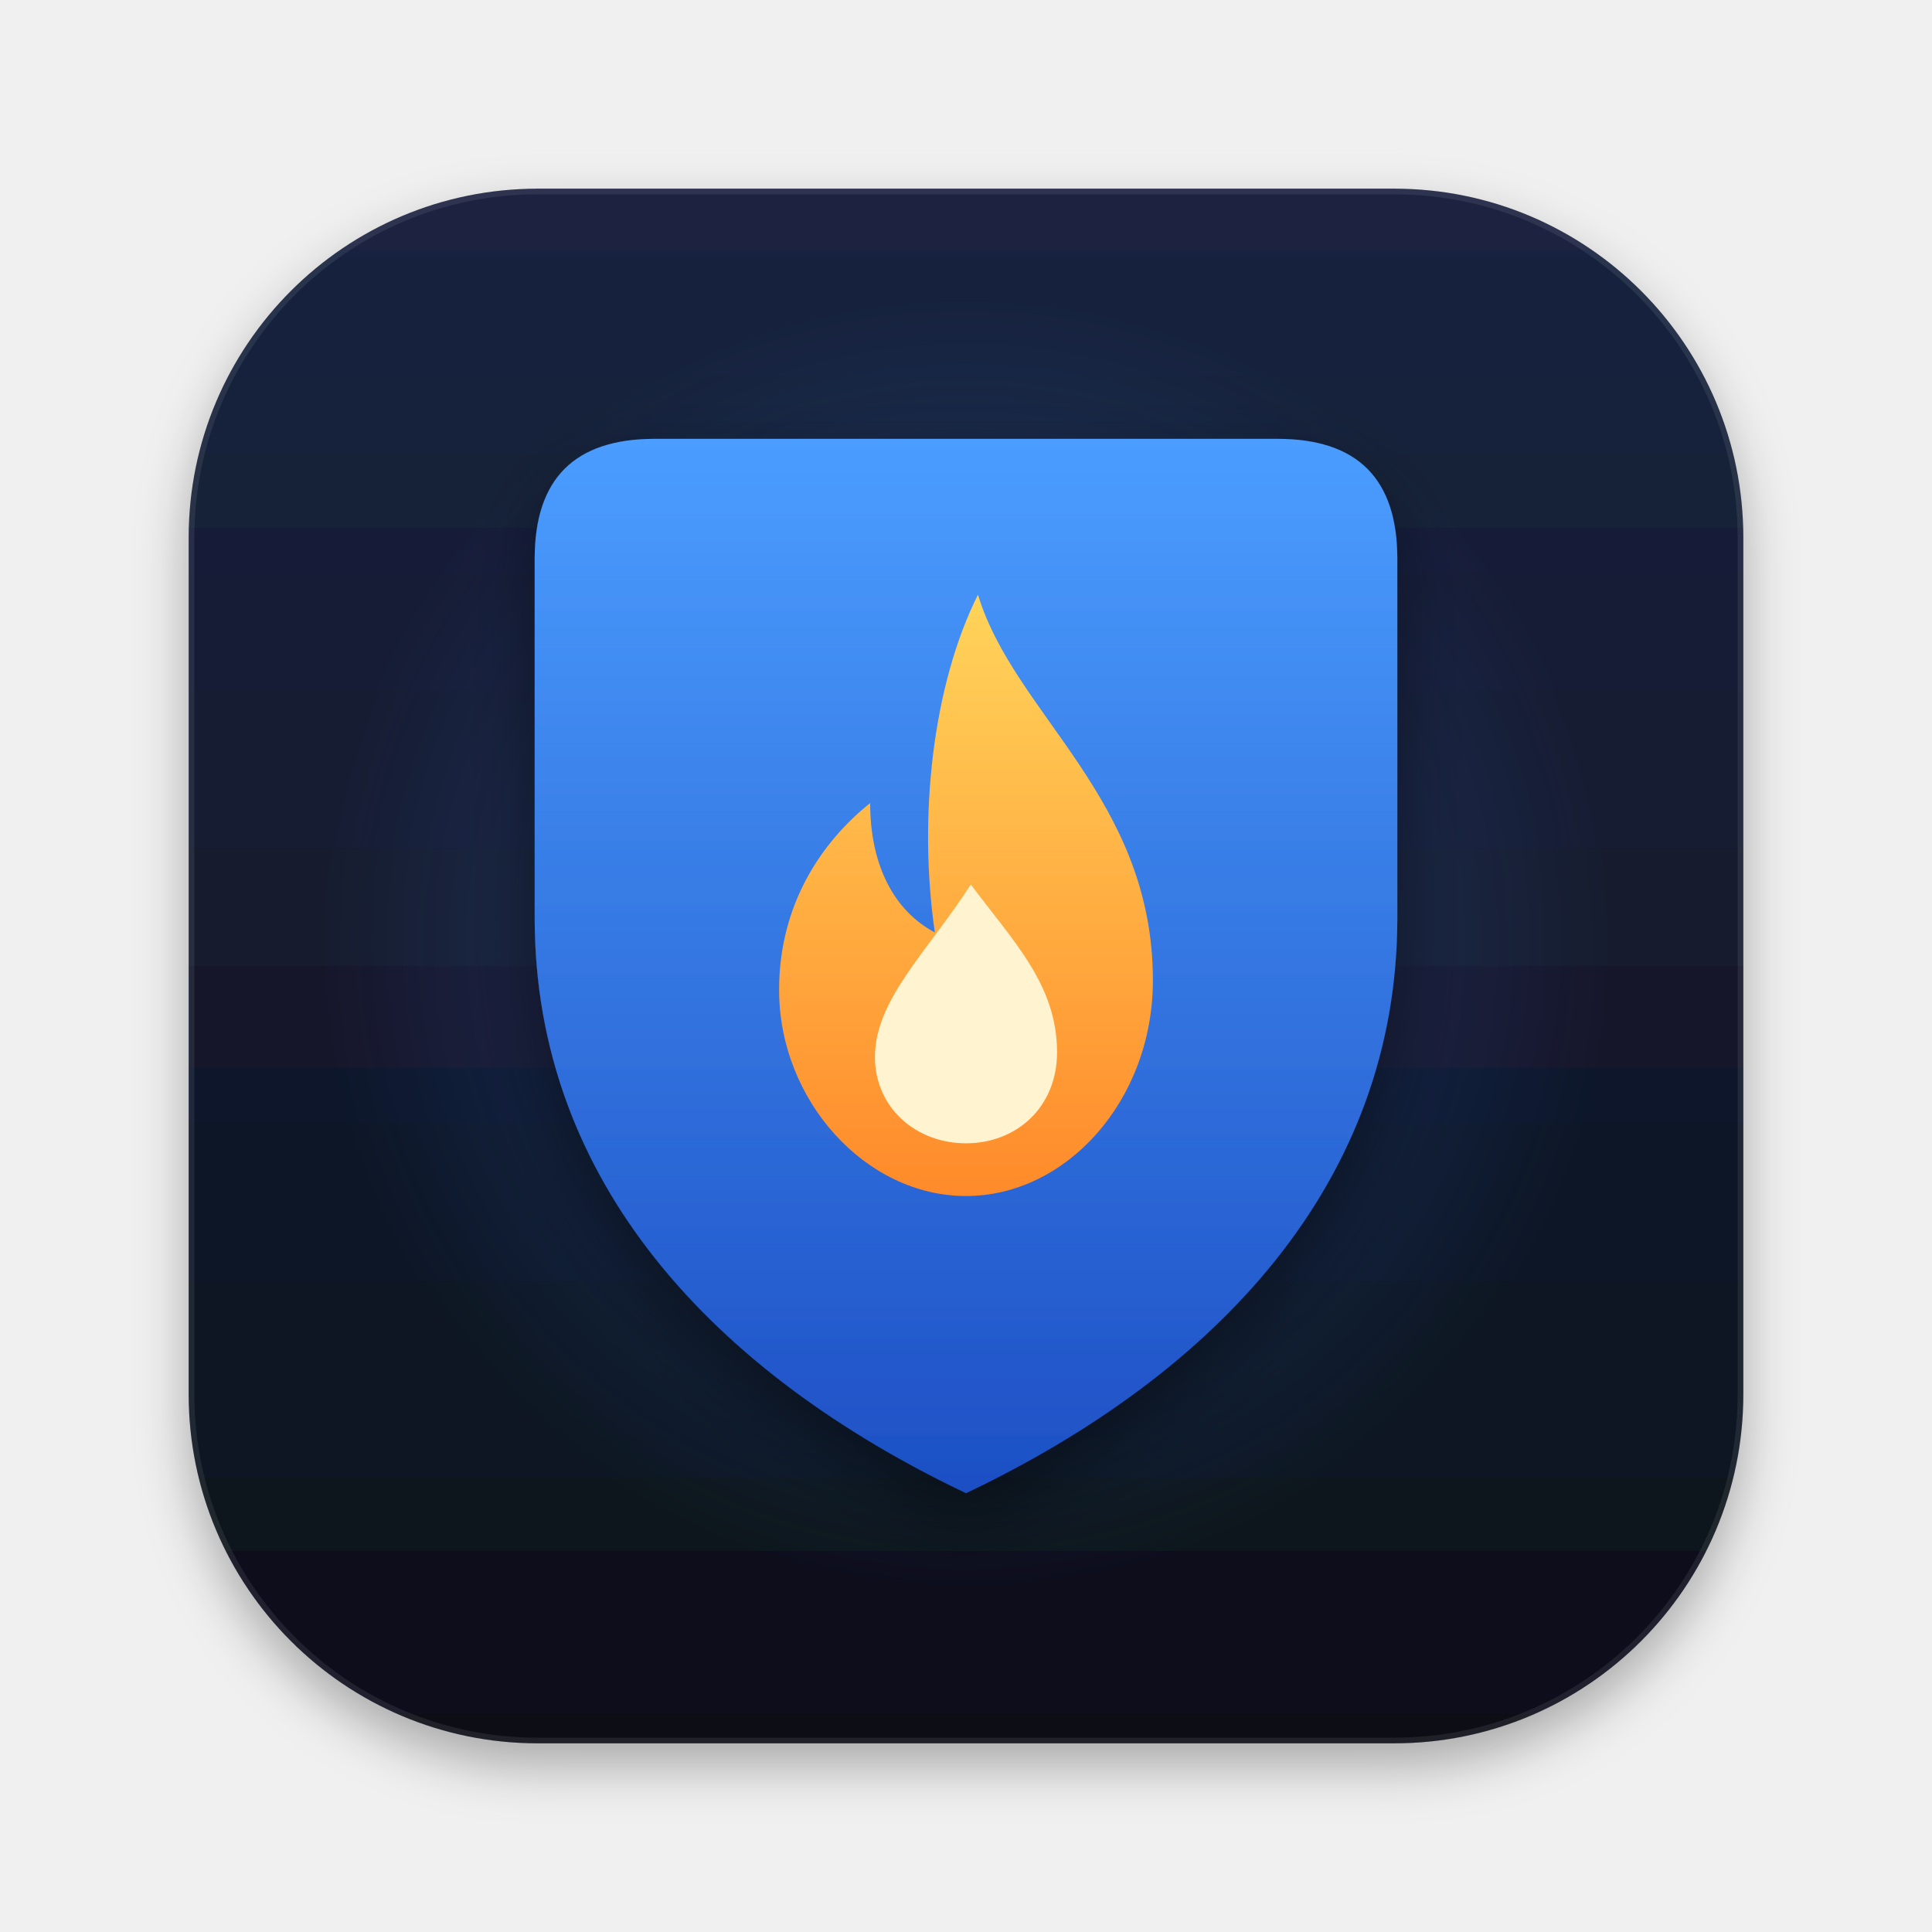
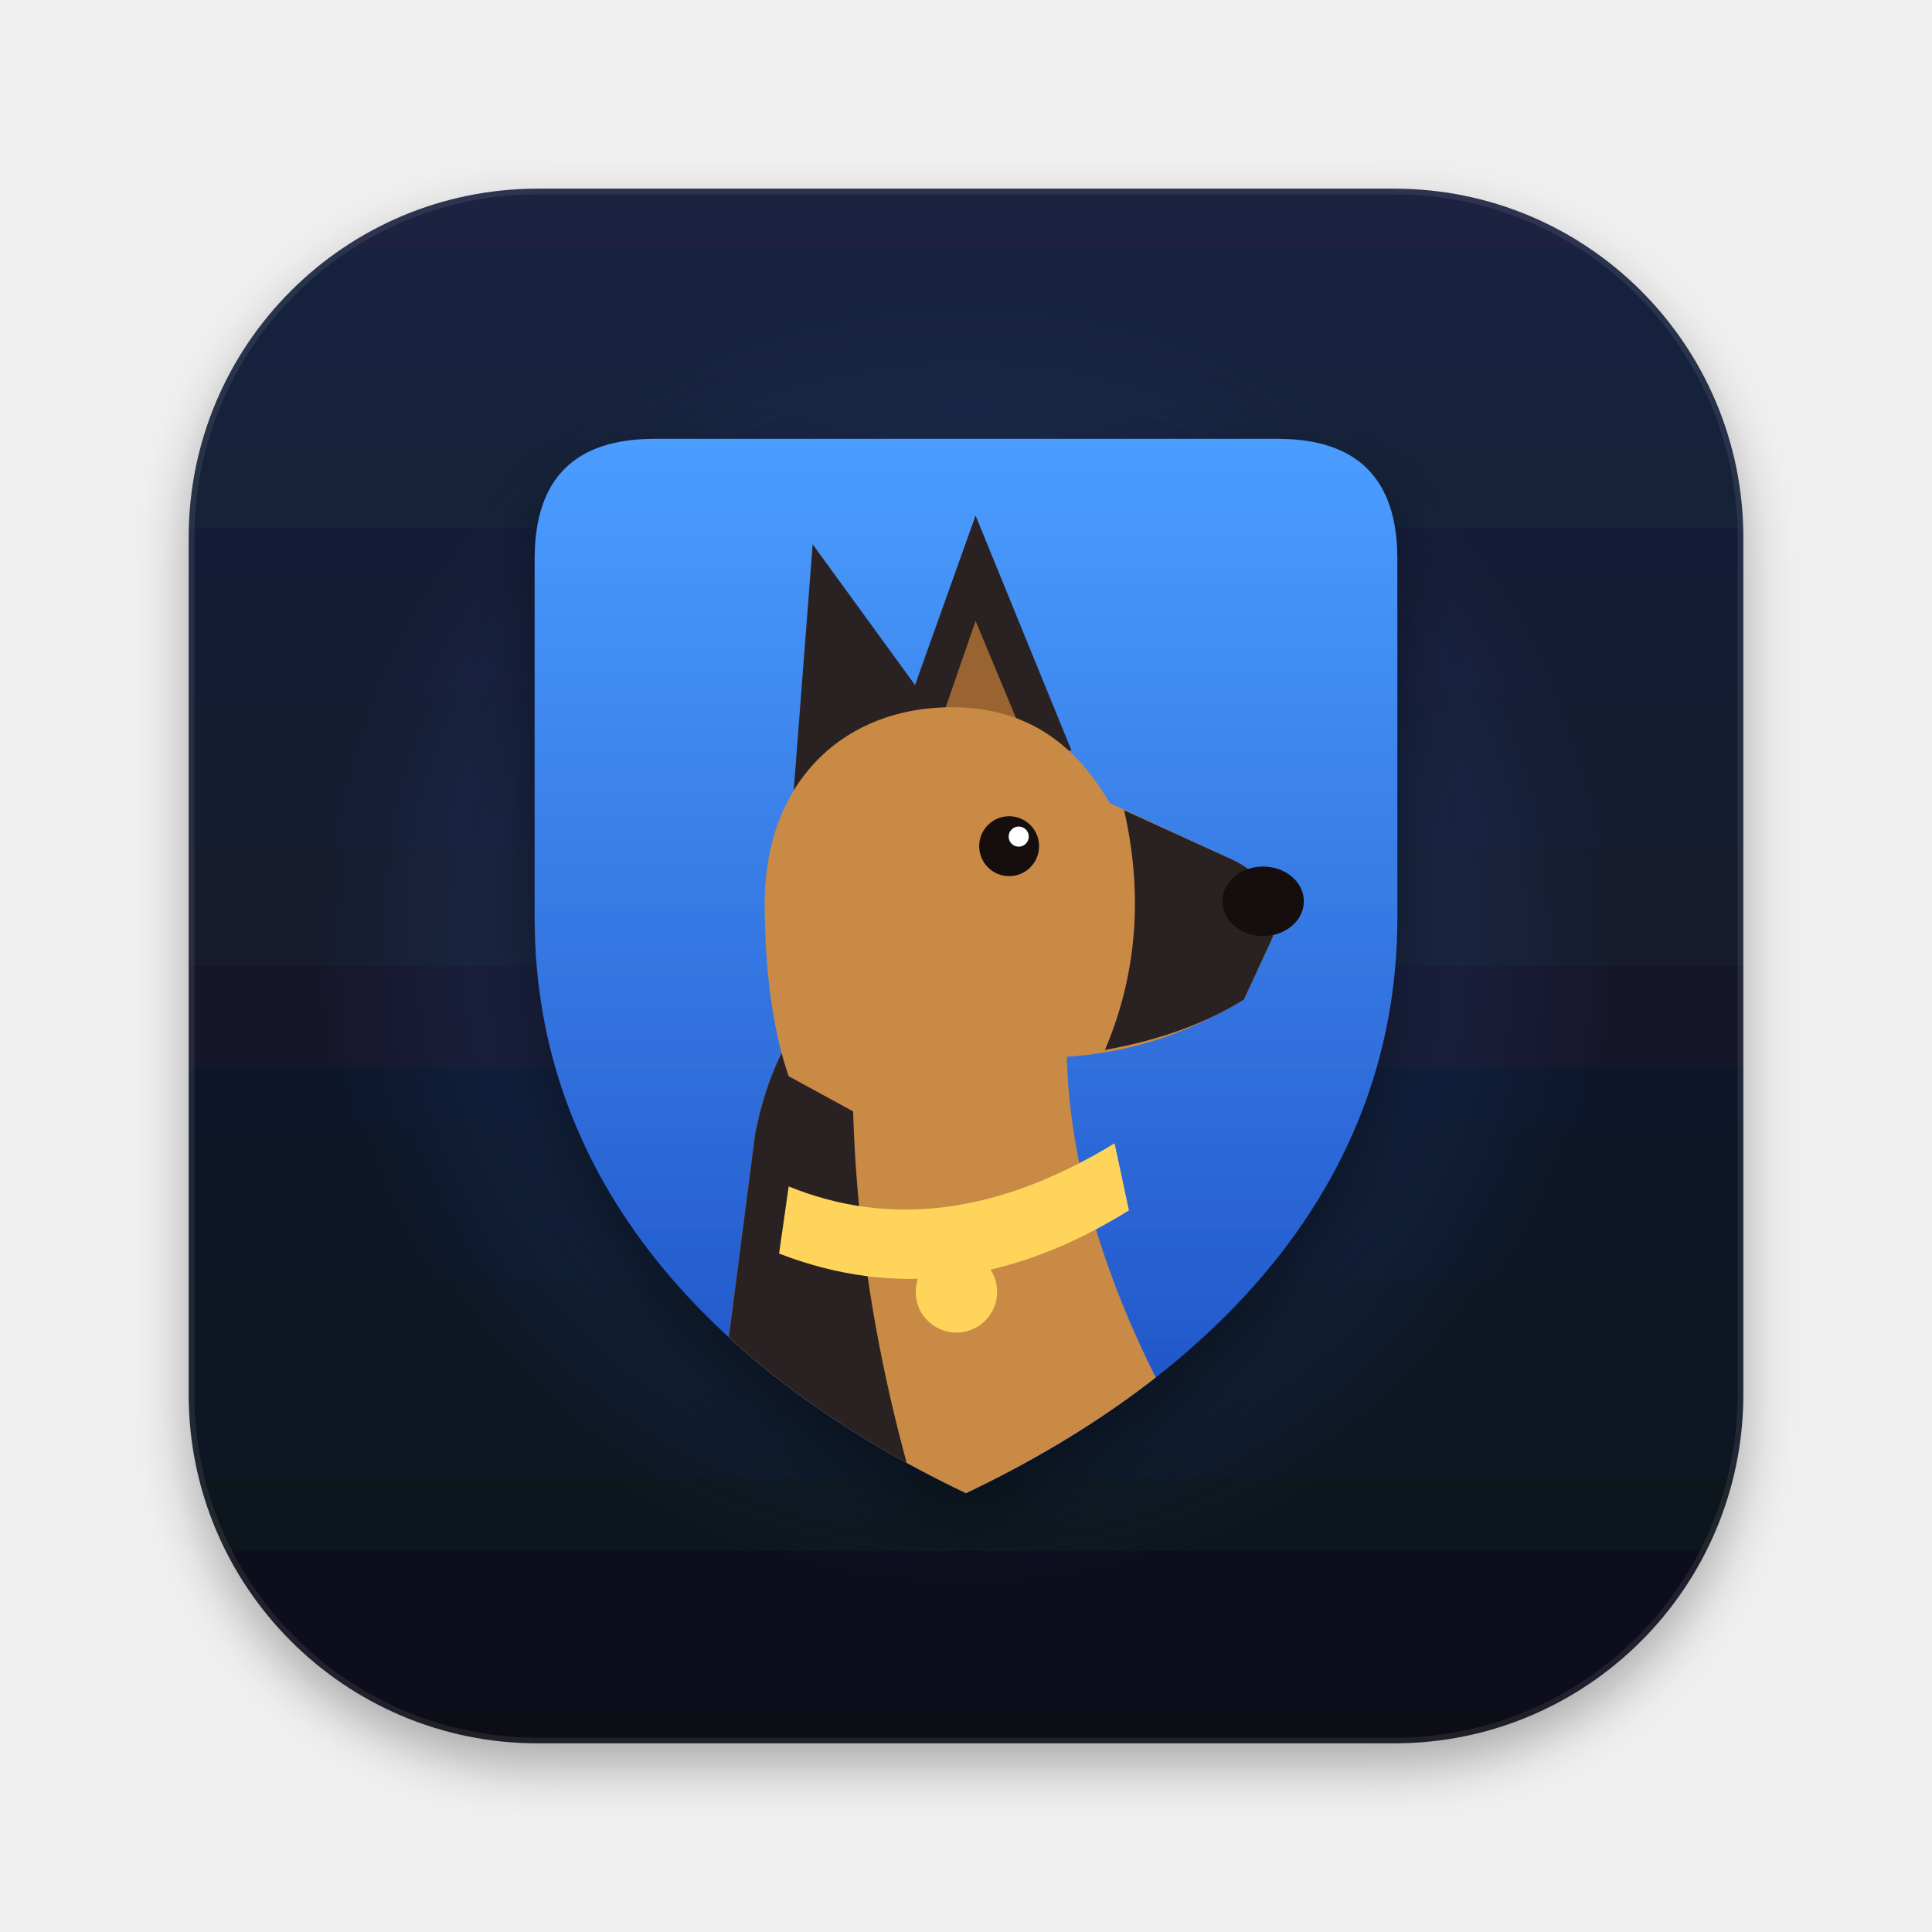
<svg xmlns="http://www.w3.org/2000/svg" width="1024" height="1024" viewBox="0 0 1024 1024" role="img" aria-label="Vigil at Home app icon">
  <defs>
    <linearGradient id="tile" x1="0" y1="0" x2="0" y2="1">
      <stop offset="0" stop-color="#1A2440" />
      <stop offset="1" stop-color="#0B0F19" />
    </linearGradient>
    <radialGradient id="glow" cx="0.5" cy="0.5" r="0.5">
      <stop offset="0" stop-color="#3D82FF" stop-opacity="0.32" />
      <stop offset="1" stop-color="#3D82FF" stop-opacity="0" />
    </radialGradient>
    <linearGradient id="body" x1="0" y1="0" x2="0" y2="1">
      <stop offset="0" stop-color="#4B9DFF" />
      <stop offset="1" stop-color="#1D4FC4" />
    </linearGradient>
-     <linearGradient id="flame" x1="0" y1="0" x2="0" y2="1">
-       <stop offset="0" stop-color="#FFD45A" />
-       <stop offset="1" stop-color="#FF8A2A" />
-     </linearGradient>
+     <clipPath id="inside">
+       <path d="M7 2H33Q38 2 38 7V22C38 33 30.5 41 20 46C9.5 41 2 33 2 22V7Q2 2 7 2Z" />
+     </clipPath>
    <filter id="tileShadow" x="-10%" y="-10%" width="120%" height="125%">
      <feDropShadow dx="0" dy="12" stdDeviation="14" flood-color="#000" flood-opacity="0.3" />
    </filter>
    <filter id="markShadow" x="-20%" y="-20%" width="140%" height="140%">
      <feDropShadow dx="0" dy="14" stdDeviation="18" flood-color="#000" flood-opacity="0.45" />
    </filter>
  </defs>
  <rect x="100" y="100" width="824" height="824" rx="185" fill="url(#tile)" filter="url(#tileShadow)" />
  <rect x="101.5" y="101.5" width="821" height="821" rx="183.5" fill="none" stroke="#FFFFFF" stroke-opacity="0.08" stroke-width="3" />
  <circle cx="512" cy="500" r="340" fill="url(#glow)" />
  <g filter="url(#markShadow)">
    <g transform="translate(258 207.2) scale(12.7)">
      <path d="M7 2H33Q38 2 38 7V22C38 33 30.5 41 20 46C9.5 41 2 33 2 22V7Q2 2 7 2Z" fill="url(#body)" />
-       <path d="M20.5 8.5C22 13.5 27.8 17 27.8 24.6C27.8 29.6 24.2 33.6 20 33.6C15.8 33.6 12.2 29.6 12.2 25C12.2 21.4 14 18.8 16 17.2C16 19.8 17 21.7 18.7 22.6C18 17.8 18.6 12.3 20.5 8.5Z" fill="url(#flame)" />
-       <path d="M20.2 20.6C22 23 23.8 24.8 23.8 27.6C23.8 29.9 22.1 31.4 20 31.4C17.9 31.4 16.2 29.9 16.2 27.8C16.2 25.4 18.4 23.4 20.2 20.6Z" fill="#FFF4CF" />
+       <g clip-path="url(#inside)">
+         <path d="M9 48L11.2 31Q12.2 26 15.4 24.4L24.2 27.6Q24.4 37 32 48Z" fill="#C98A45" />
+         <path d="M9 48L11.2 31Q12.2 26 15.4 24.4Q14.6 36 18.5 48Z" fill="#2A2320" />
+         <path d="M12.6 33.2Q19 35.8 26.2 31.4L26.8 34.2Q19.4 38.8 12.2 36Z" fill="#FFD45A" />
+         <circle cx="19.6" cy="37.6" r="1.7" fill="#FFD45A" />
+       </g>
+       <path d="M12.6 19.4L13.6 6.4L20 15.2Z" fill="#2A2320" />
+       <path d="M16.4 16.4L20.4 5.2L24.4 15Z" fill="#2A2320" />
+       <path d="M18.6 14.8L20.4 9.6L22.4 14.4Z" fill="#9A6430" />
+       <path d="M11.6 21.4C11.6 16.2 15 13.2 19.4 13.2C22.6 13.2 24.6 14.8 26 17.2L31.2 19.6Q33.2 20.6 32.8 22.8L31.6 25.4Q28 27.6 24 27.8C21 28 18.6 29.6 17 31L12.6 28.6C11.9 26.6 11.6 24 11.6 21.4Z" fill="#C98A45" />
+       <path d="M26.6 17.5L31.2 19.6Q33.2 20.6 32.8 22.8L31.6 25.4Q29.2 26.9 25.8 27.5Q27.8 22.8 26.6 17.5Z" fill="#2A2320" />
+       <ellipse cx="32.4" cy="21.3" rx="1.7" ry="1.45" fill="#120E0D" />
+       <circle cx="21.8" cy="19" r="1.25" fill="#120E0D" />
+       <circle cx="22.2" cy="18.6" r="0.42" fill="#FFF" />
    </g>
  </g>
</svg>
